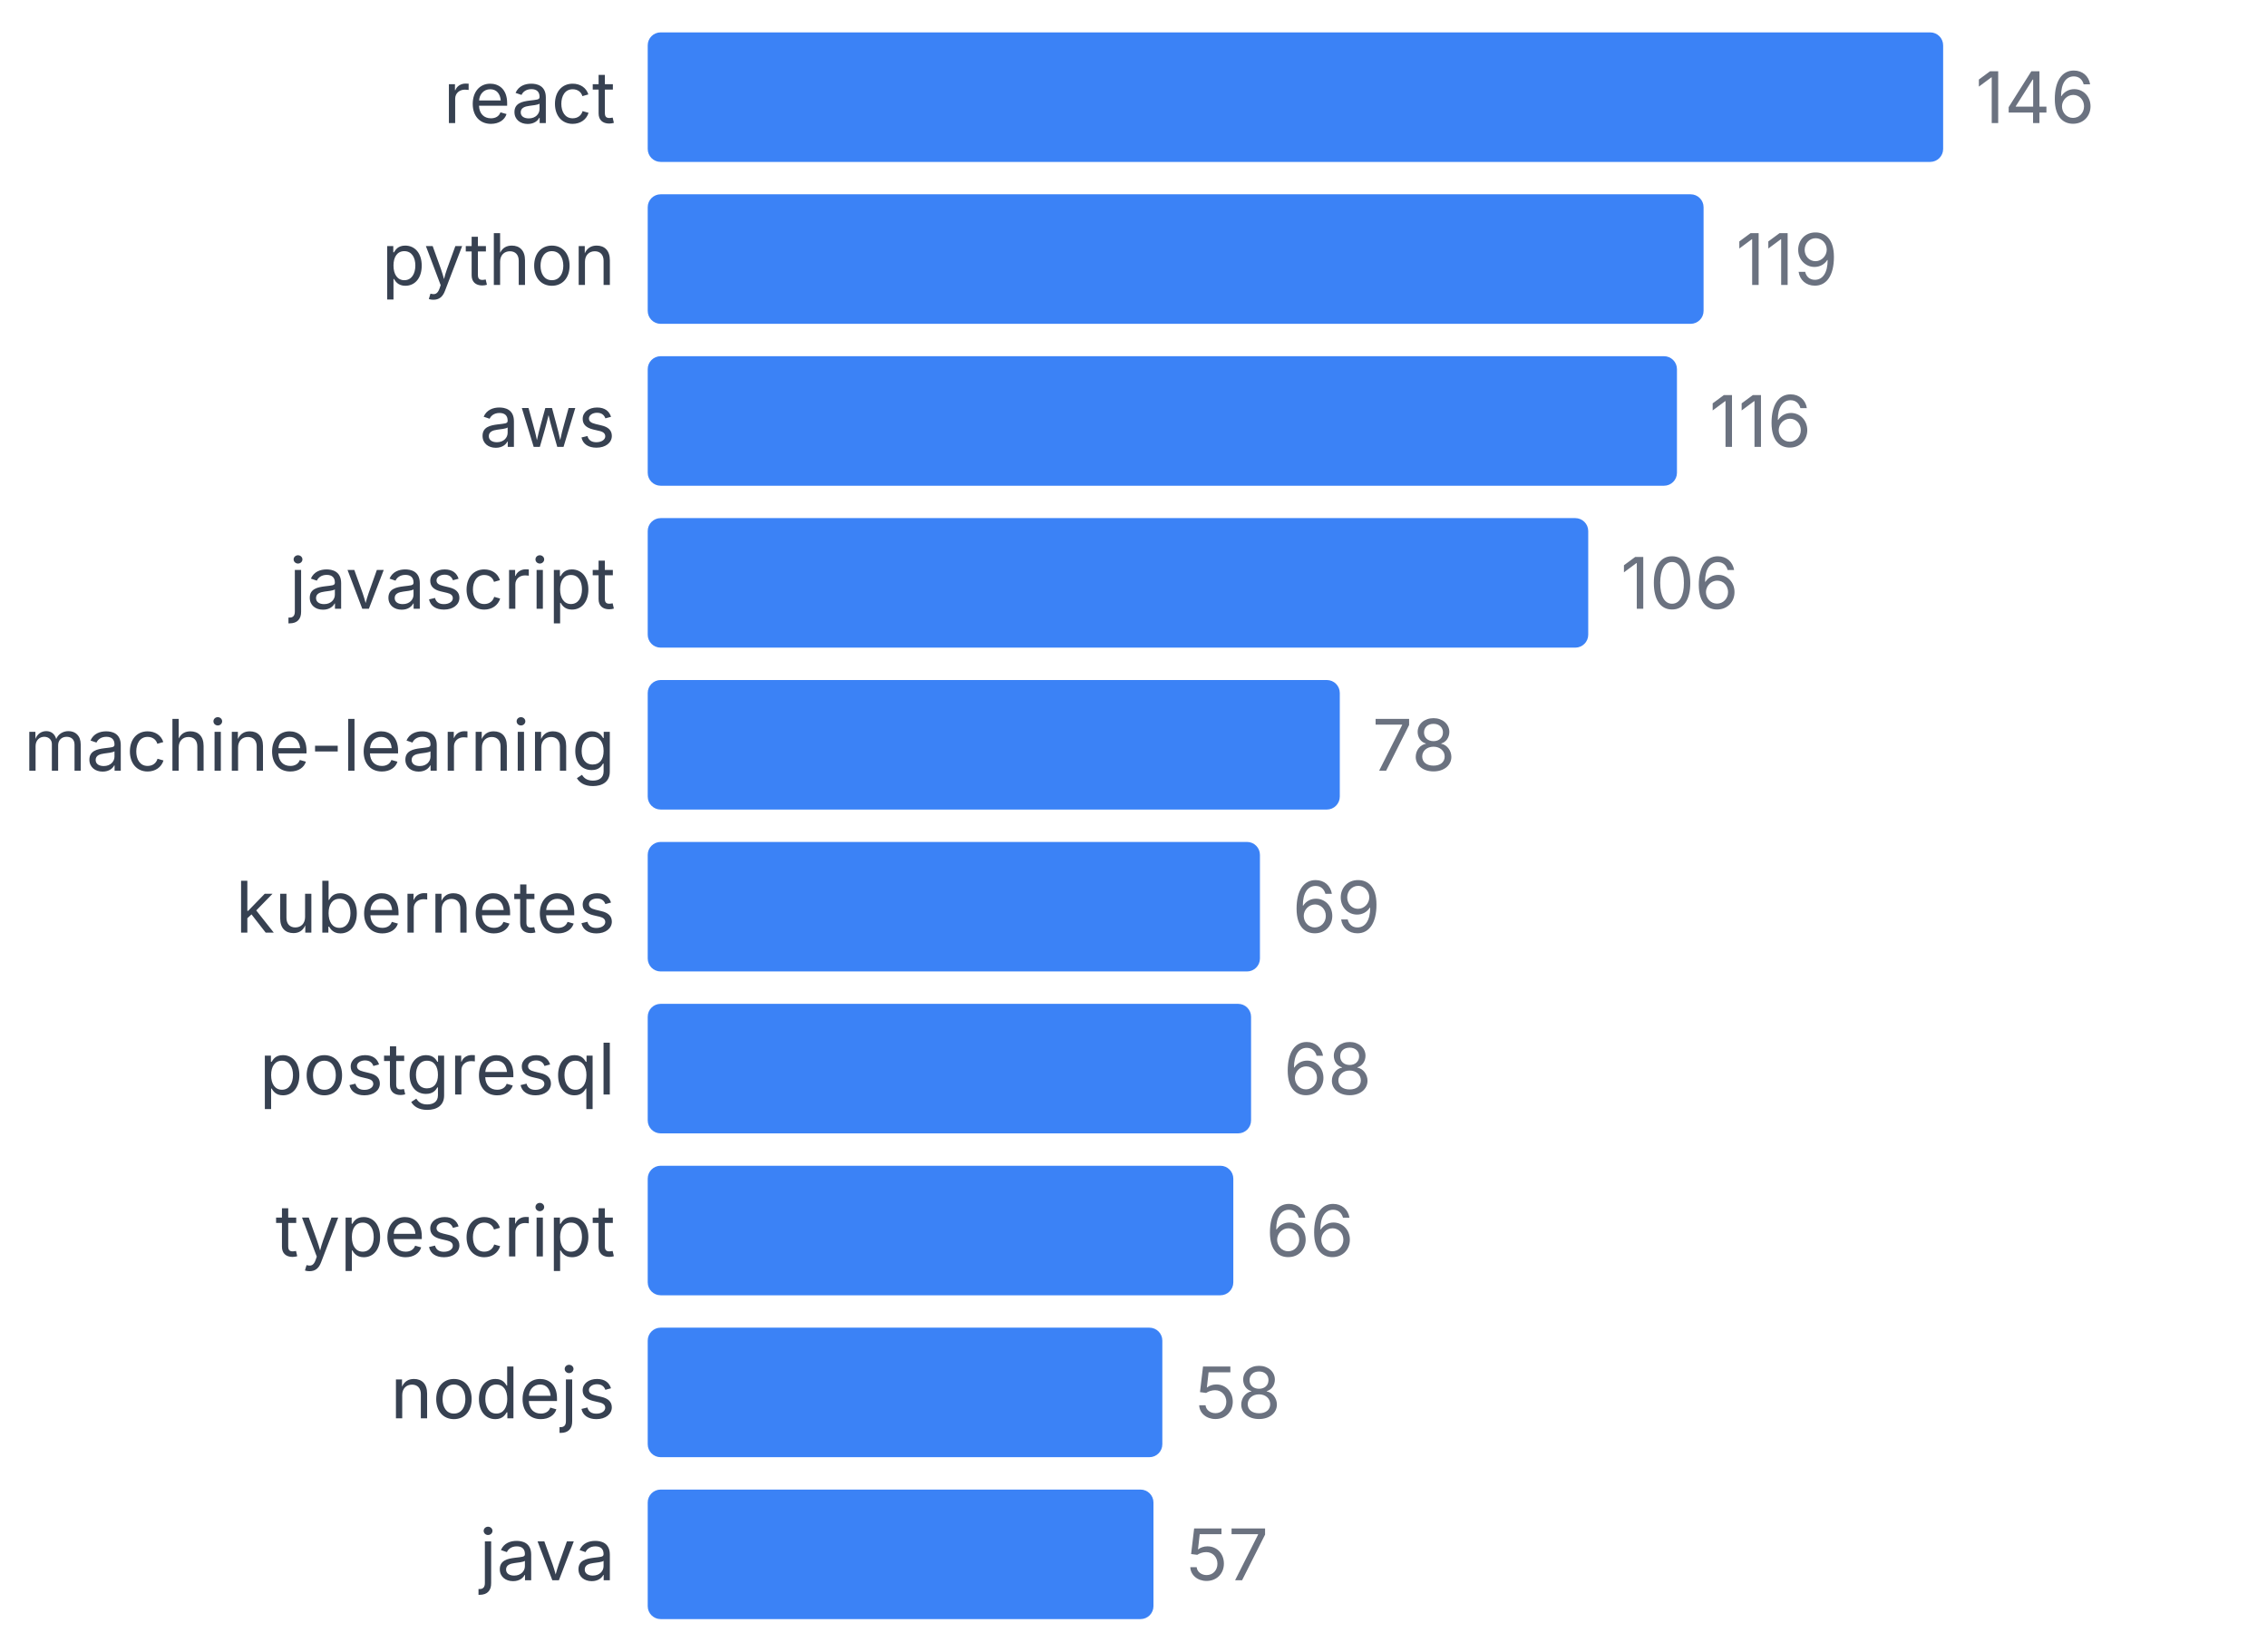
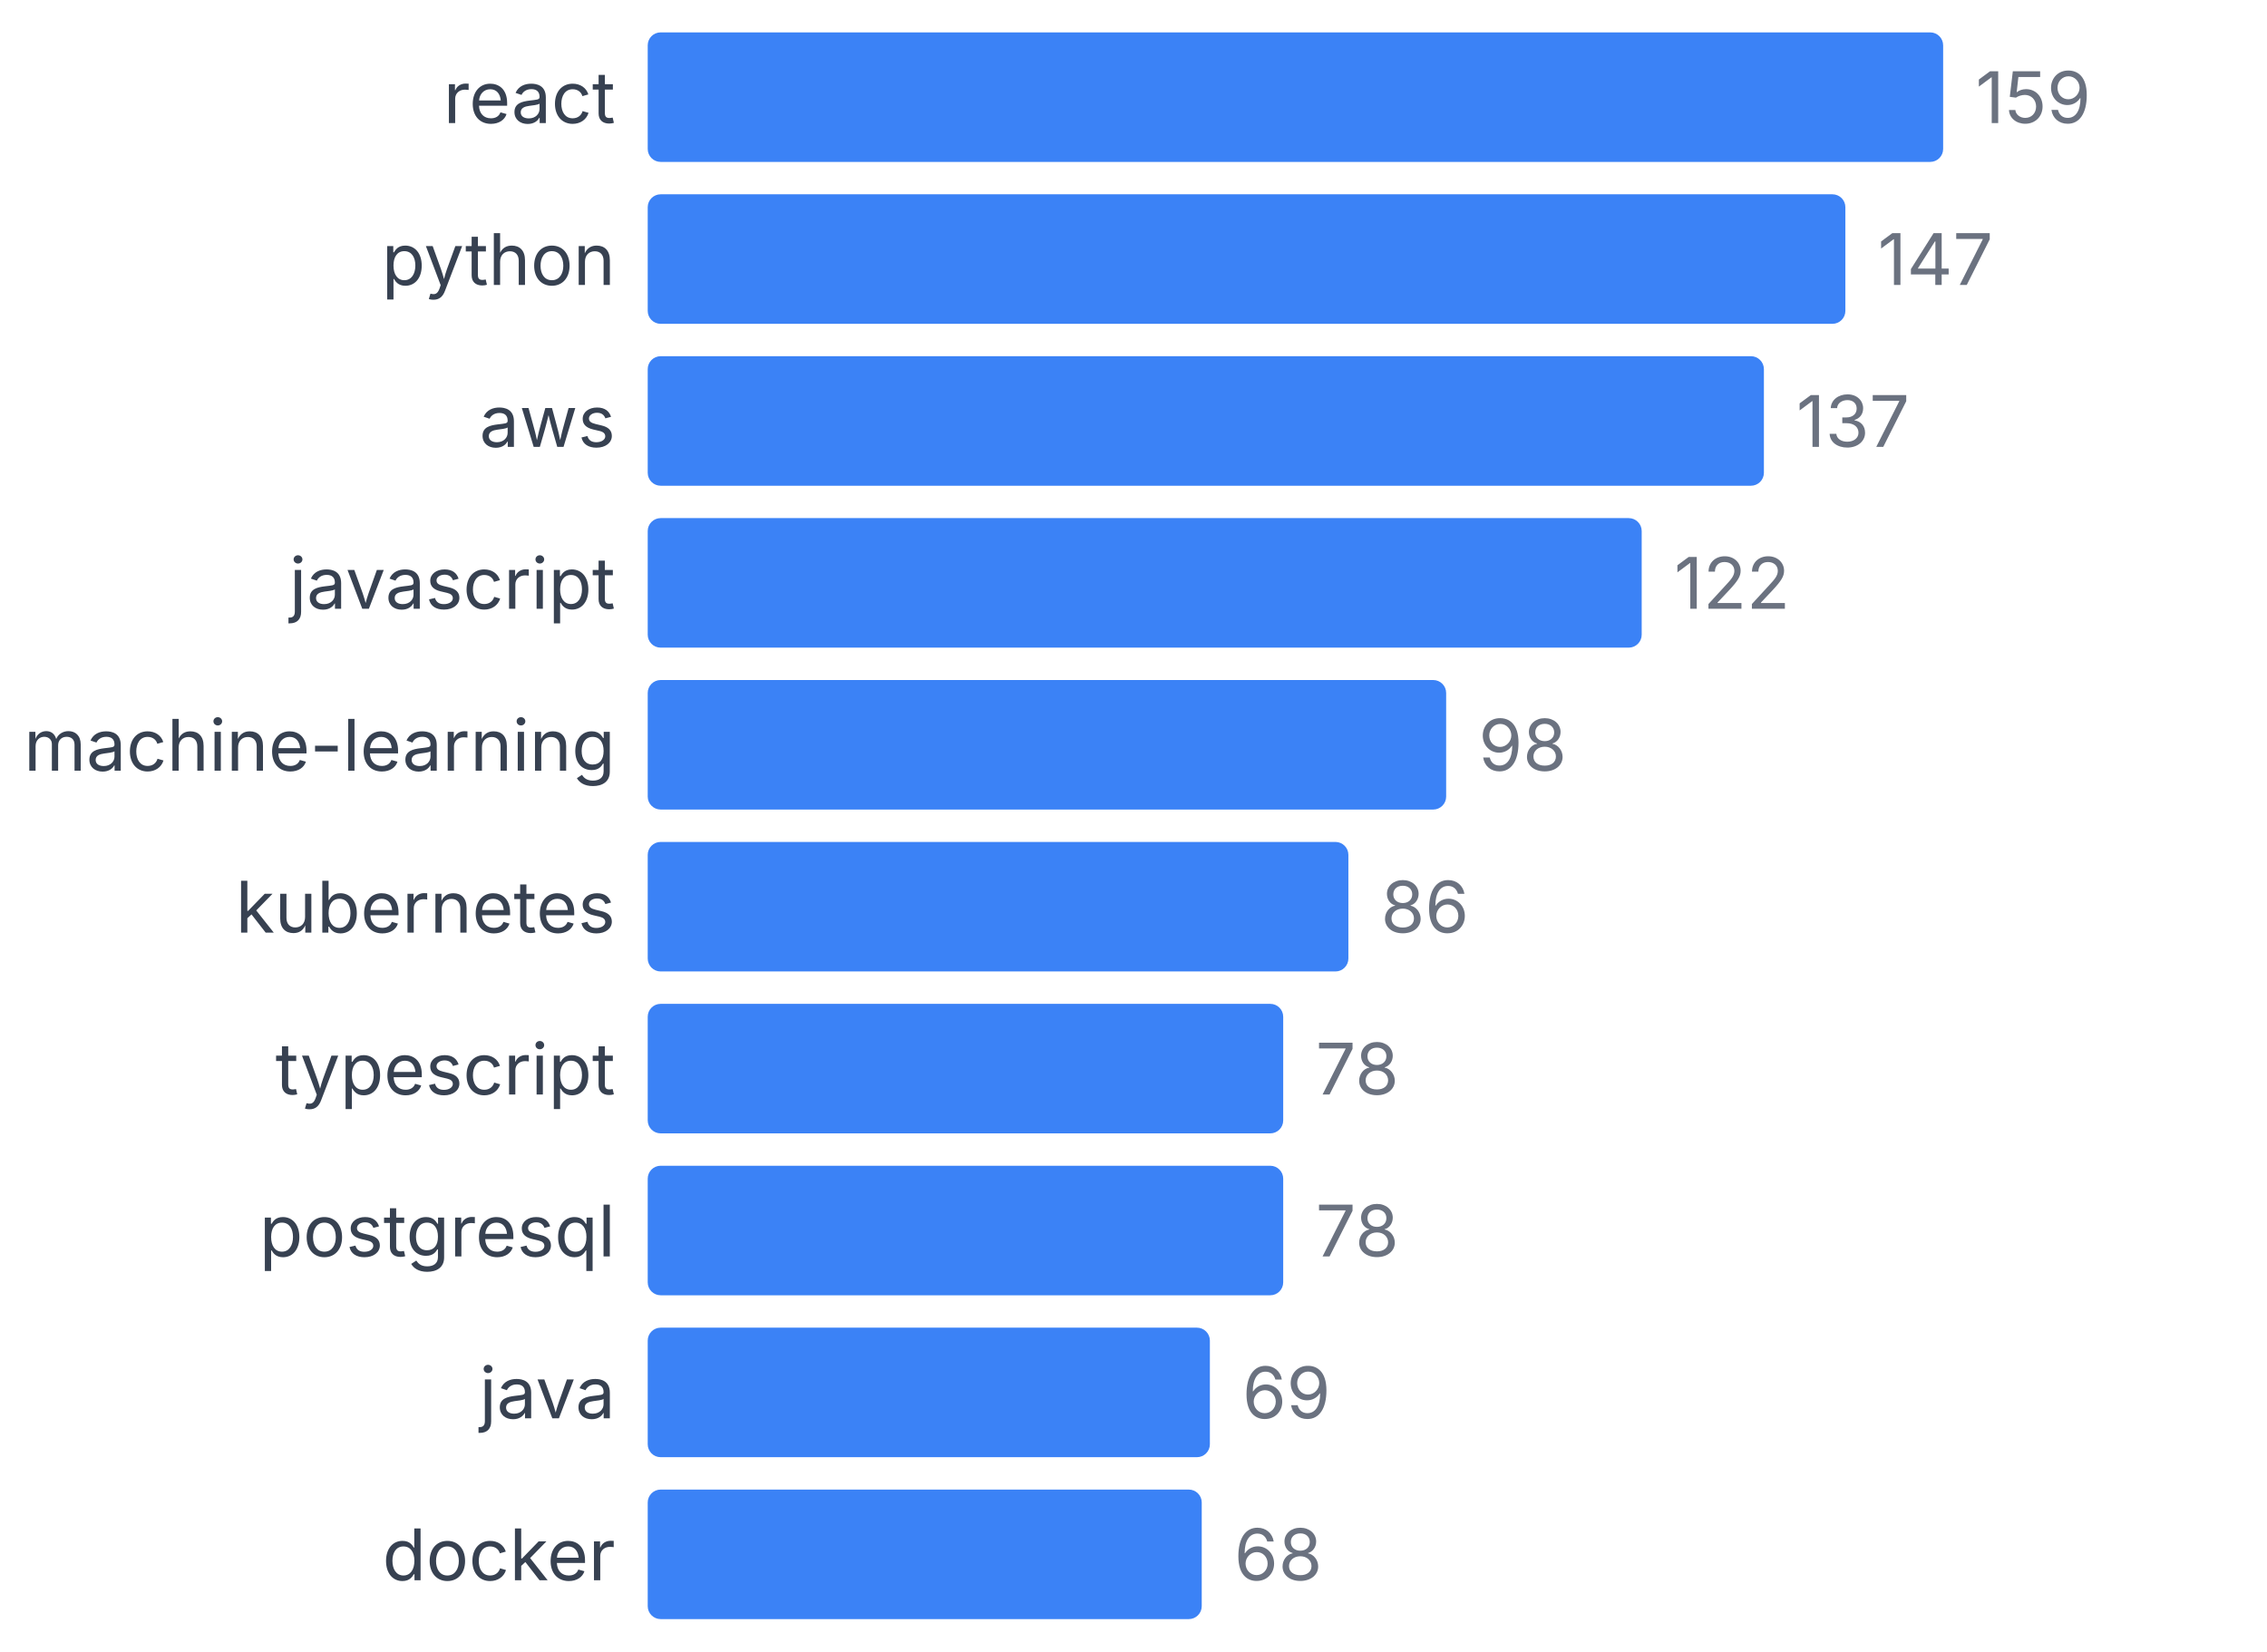
<svg xmlns="http://www.w3.org/2000/svg" width="350" height="255" viewBox="0 0 350 255">
  <style>
    text { font-family: system-ui, -apple-system, sans-serif; }
  </style>
  <text x="95" y="19" text-anchor="end" font-size="11" fill="#374151">react</text>
  <rect x="100" y="5" width="200" height="20" fill="#3b82f6" rx="2" />
-   <text x="305" y="19" font-size="11" fill="#6b7280">146</text>
+   <text x="305" y="19" font-size="11" fill="#6b7280">159</text>
  <text x="95" y="44" text-anchor="end" font-size="11" fill="#374151">python</text>
-   <rect x="100" y="30" width="163.014" height="20" fill="#3b82f6" rx="2" />
-   <text x="268.014" y="44" font-size="11" fill="#6b7280">119</text>
+   <rect x="100" y="30" width="184.906" height="20" fill="#3b82f6" rx="2" />
+   <text x="289.906" y="44" font-size="11" fill="#6b7280">147</text>
  <text x="95" y="69" text-anchor="end" font-size="11" fill="#374151">aws</text>
-   <rect x="100" y="55" width="158.904" height="20" fill="#3b82f6" rx="2" />
-   <text x="263.904" y="69" font-size="11" fill="#6b7280">116</text>
+   <rect x="100" y="55" width="172.327" height="20" fill="#3b82f6" rx="2" />
+   <text x="277.327" y="69" font-size="11" fill="#6b7280">137</text>
  <text x="95" y="94" text-anchor="end" font-size="11" fill="#374151">javascript</text>
-   <rect x="100" y="80" width="145.205" height="20" fill="#3b82f6" rx="2" />
-   <text x="250.205" y="94" font-size="11" fill="#6b7280">106</text>
+   <rect x="100" y="80" width="153.459" height="20" fill="#3b82f6" rx="2" />
+   <text x="258.459" y="94" font-size="11" fill="#6b7280">122</text>
  <text x="95" y="119" text-anchor="end" font-size="11" fill="#374151">machine-learning</text>
-   <rect x="100" y="105" width="106.849" height="20" fill="#3b82f6" rx="2" />
-   <text x="211.849" y="119" font-size="11" fill="#6b7280">78</text>
+   <rect x="100" y="105" width="123.27" height="20" fill="#3b82f6" rx="2" />
+   <text x="228.27" y="119" font-size="11" fill="#6b7280">98</text>
  <text x="95" y="144" text-anchor="end" font-size="11" fill="#374151">kubernetes</text>
-   <rect x="100" y="130" width="94.521" height="20" fill="#3b82f6" rx="2" />
-   <text x="199.521" y="144" font-size="11" fill="#6b7280">69</text>
-   <text x="95" y="169" text-anchor="end" font-size="11" fill="#374151">postgresql</text>
-   <rect x="100" y="155" width="93.151" height="20" fill="#3b82f6" rx="2" />
-   <text x="198.151" y="169" font-size="11" fill="#6b7280">68</text>
-   <text x="95" y="194" text-anchor="end" font-size="11" fill="#374151">typescript</text>
-   <rect x="100" y="180" width="90.411" height="20" fill="#3b82f6" rx="2" />
-   <text x="195.411" y="194" font-size="11" fill="#6b7280">66</text>
-   <text x="95" y="219" text-anchor="end" font-size="11" fill="#374151">nodejs</text>
-   <rect x="100" y="205" width="79.452" height="20" fill="#3b82f6" rx="2" />
-   <text x="184.452" y="219" font-size="11" fill="#6b7280">58</text>
-   <text x="95" y="244" text-anchor="end" font-size="11" fill="#374151">java</text>
-   <rect x="100" y="230" width="78.082" height="20" fill="#3b82f6" rx="2" />
-   <text x="183.082" y="244" font-size="11" fill="#6b7280">57</text>
+   <rect x="100" y="130" width="108.176" height="20" fill="#3b82f6" rx="2" />
+   <text x="213.176" y="144" font-size="11" fill="#6b7280">86</text>
+   <text x="95" y="169" text-anchor="end" font-size="11" fill="#374151">typescript</text>
+   <rect x="100" y="155" width="98.113" height="20" fill="#3b82f6" rx="2" />
+   <text x="203.113" y="169" font-size="11" fill="#6b7280">78</text>
+   <text x="95" y="194" text-anchor="end" font-size="11" fill="#374151">postgresql</text>
+   <rect x="100" y="180" width="98.113" height="20" fill="#3b82f6" rx="2" />
+   <text x="203.113" y="194" font-size="11" fill="#6b7280">78</text>
+   <text x="95" y="219" text-anchor="end" font-size="11" fill="#374151">java</text>
+   <rect x="100" y="205" width="86.792" height="20" fill="#3b82f6" rx="2" />
+   <text x="191.792" y="219" font-size="11" fill="#6b7280">69</text>
+   <text x="95" y="244" text-anchor="end" font-size="11" fill="#374151">docker</text>
+   <rect x="100" y="230" width="85.535" height="20" fill="#3b82f6" rx="2" />
+   <text x="190.535" y="244" font-size="11" fill="#6b7280">68</text>
</svg>
